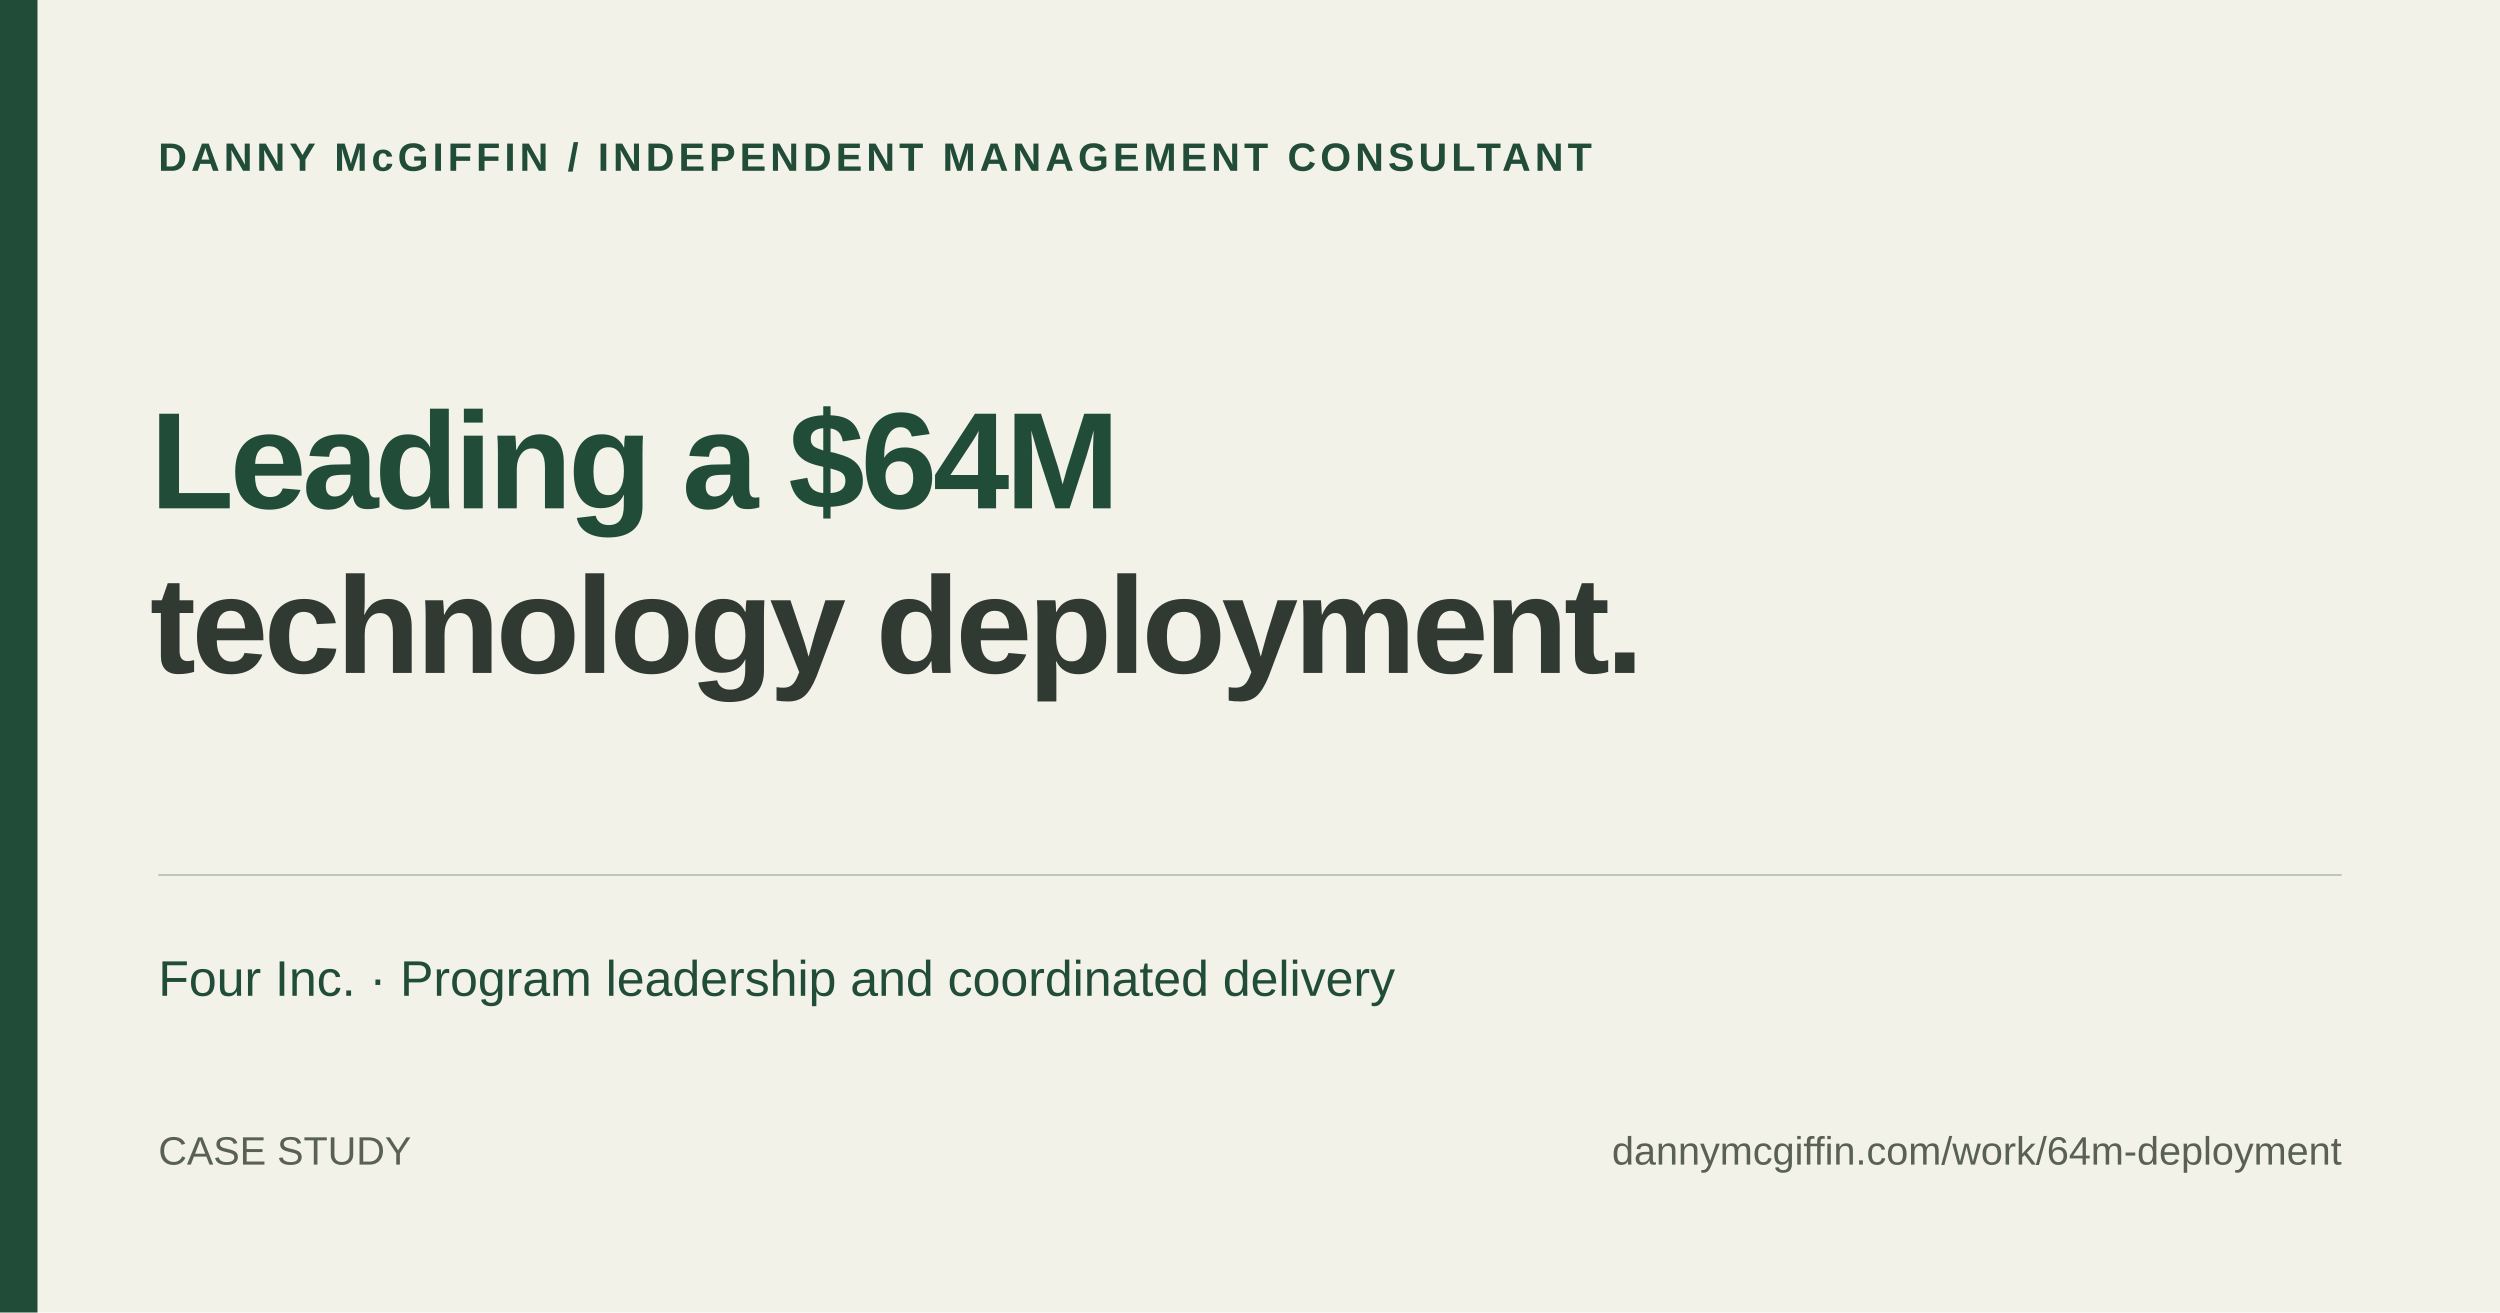
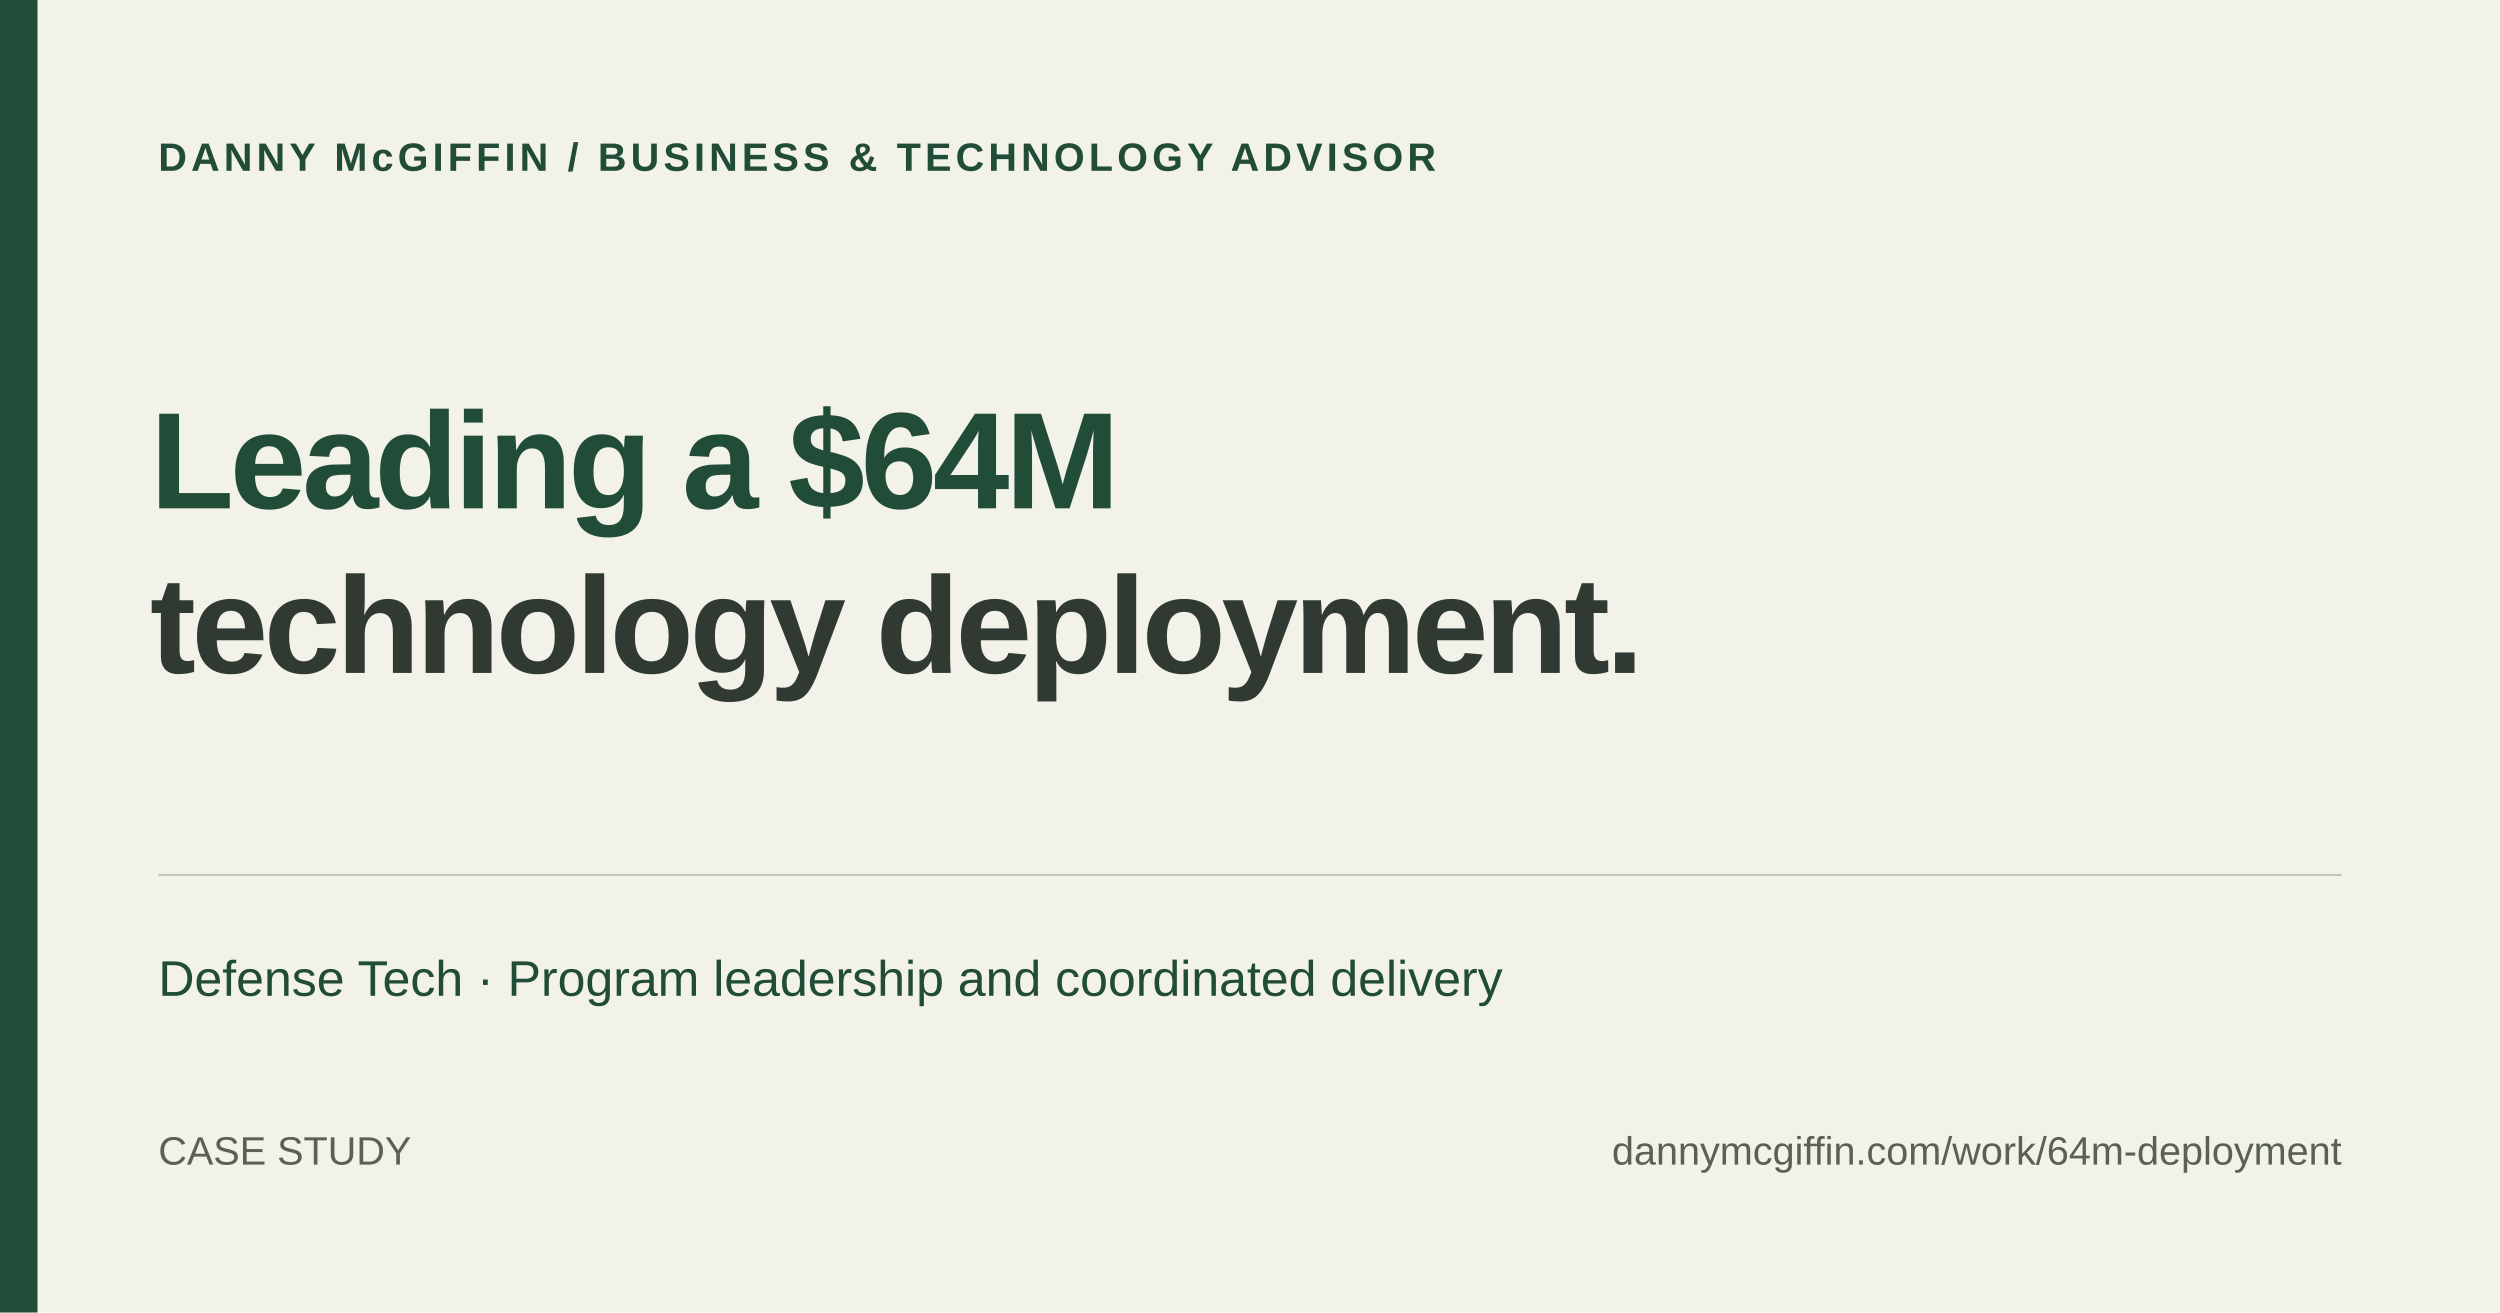
<svg xmlns="http://www.w3.org/2000/svg" width="1200" height="630" viewBox="0 0 1200 630">
  <rect width="1200" height="630" fill="#f3f2e9" />
  <rect width="18" height="630" fill="#214d38" />
  <g font-family="Arial, sans-serif">
-     <text x="76" y="82" font-size="19" font-weight="700" letter-spacing="2" fill="#214d38">DANNY McGIFFIN / INDEPENDENT MANAGEMENT CONSULTANT</text>
+     <text x="76" y="82" font-size="19" font-weight="700" letter-spacing="2" fill="#214d38">DANNY McGIFFIN / BUSINESS &amp; TECHNOLOGY ADVISOR</text>
    <g font-size="66" font-weight="700" letter-spacing="-2" fill="#303a32">
      <text x="72" y="244" fill="#214d38">Leading a $64M</text>
      <text x="72" y="323">technology deployment.</text>
    </g>
    <path d="M76 420H1124" stroke="#bcc8b9" />
-     <text x="76" y="478" font-size="24" fill="#214d38">Four Inc. · Program leadership and coordinated delivery</text>
+     <text x="76" y="478" font-size="24" fill="#214d38">Defense Tech · Program leadership and coordinated delivery</text>
    <text x="76" y="559" font-size="19" fill="#596154">CASE STUDY</text>
    <text x="1124" y="559" font-size="19" text-anchor="end" fill="#596154">dannymcgiffin.com/work/64m-deployment</text>
  </g>
</svg>
